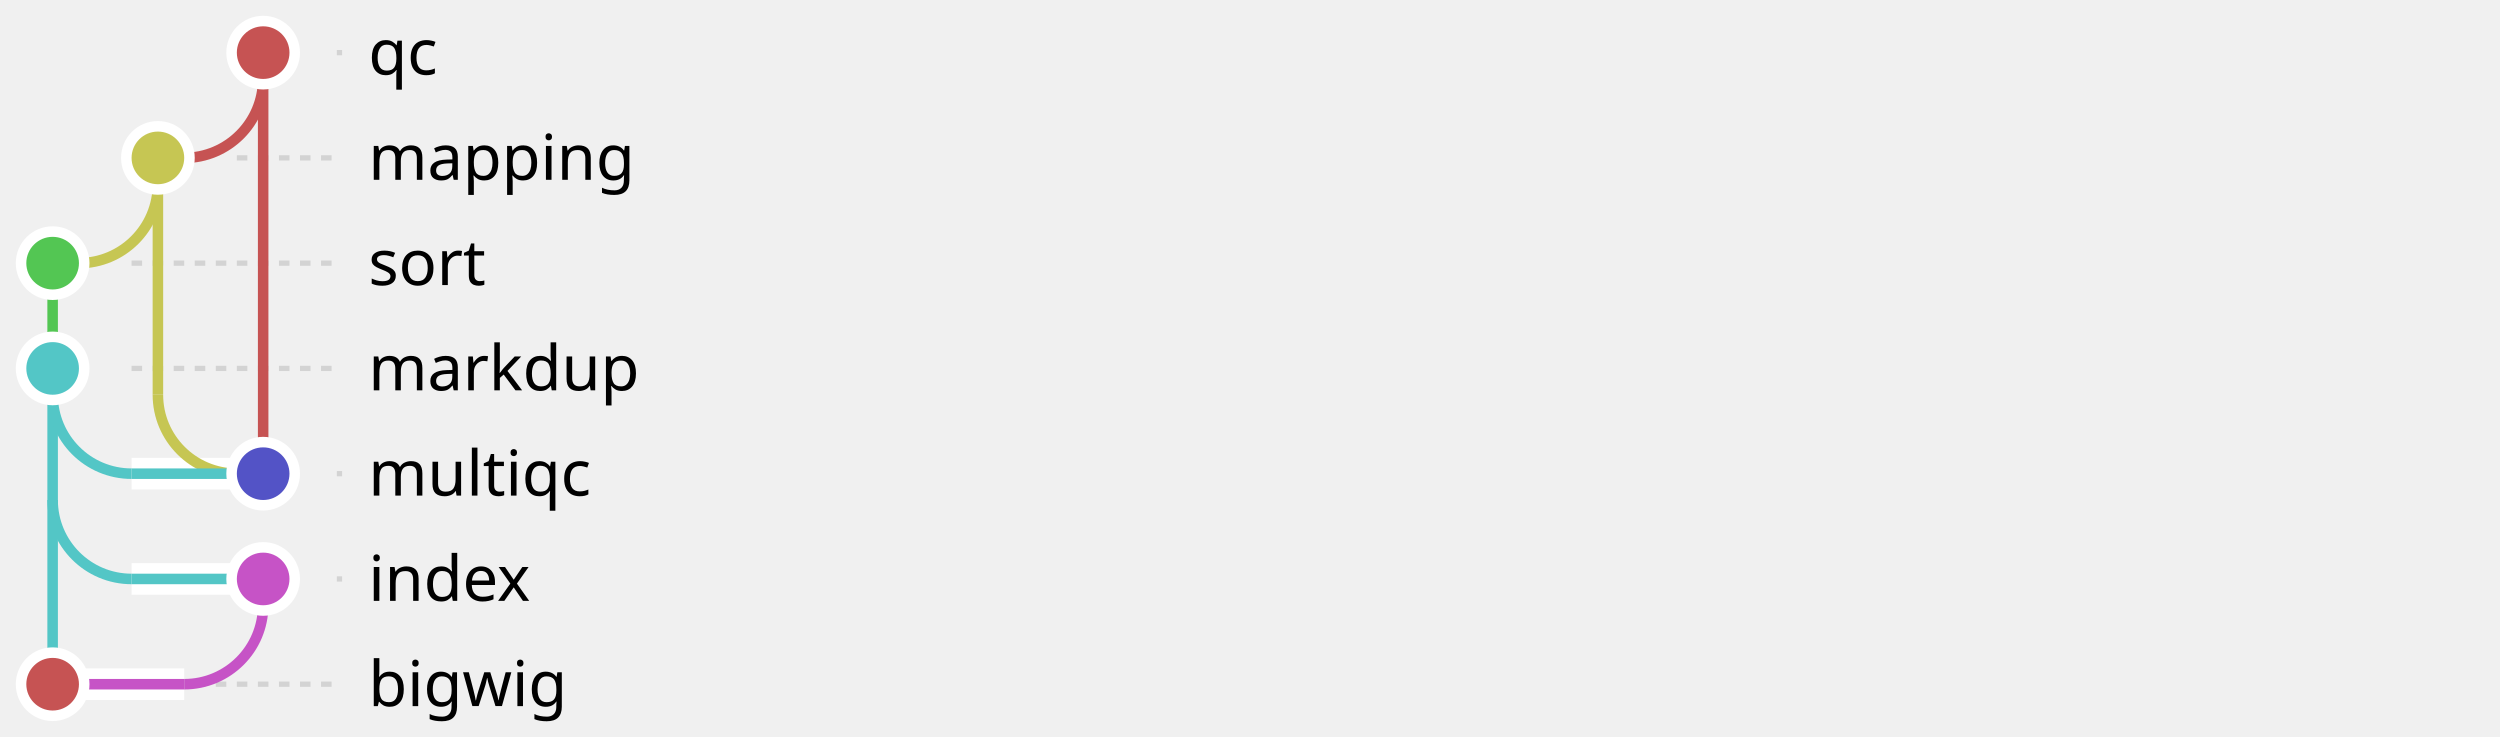
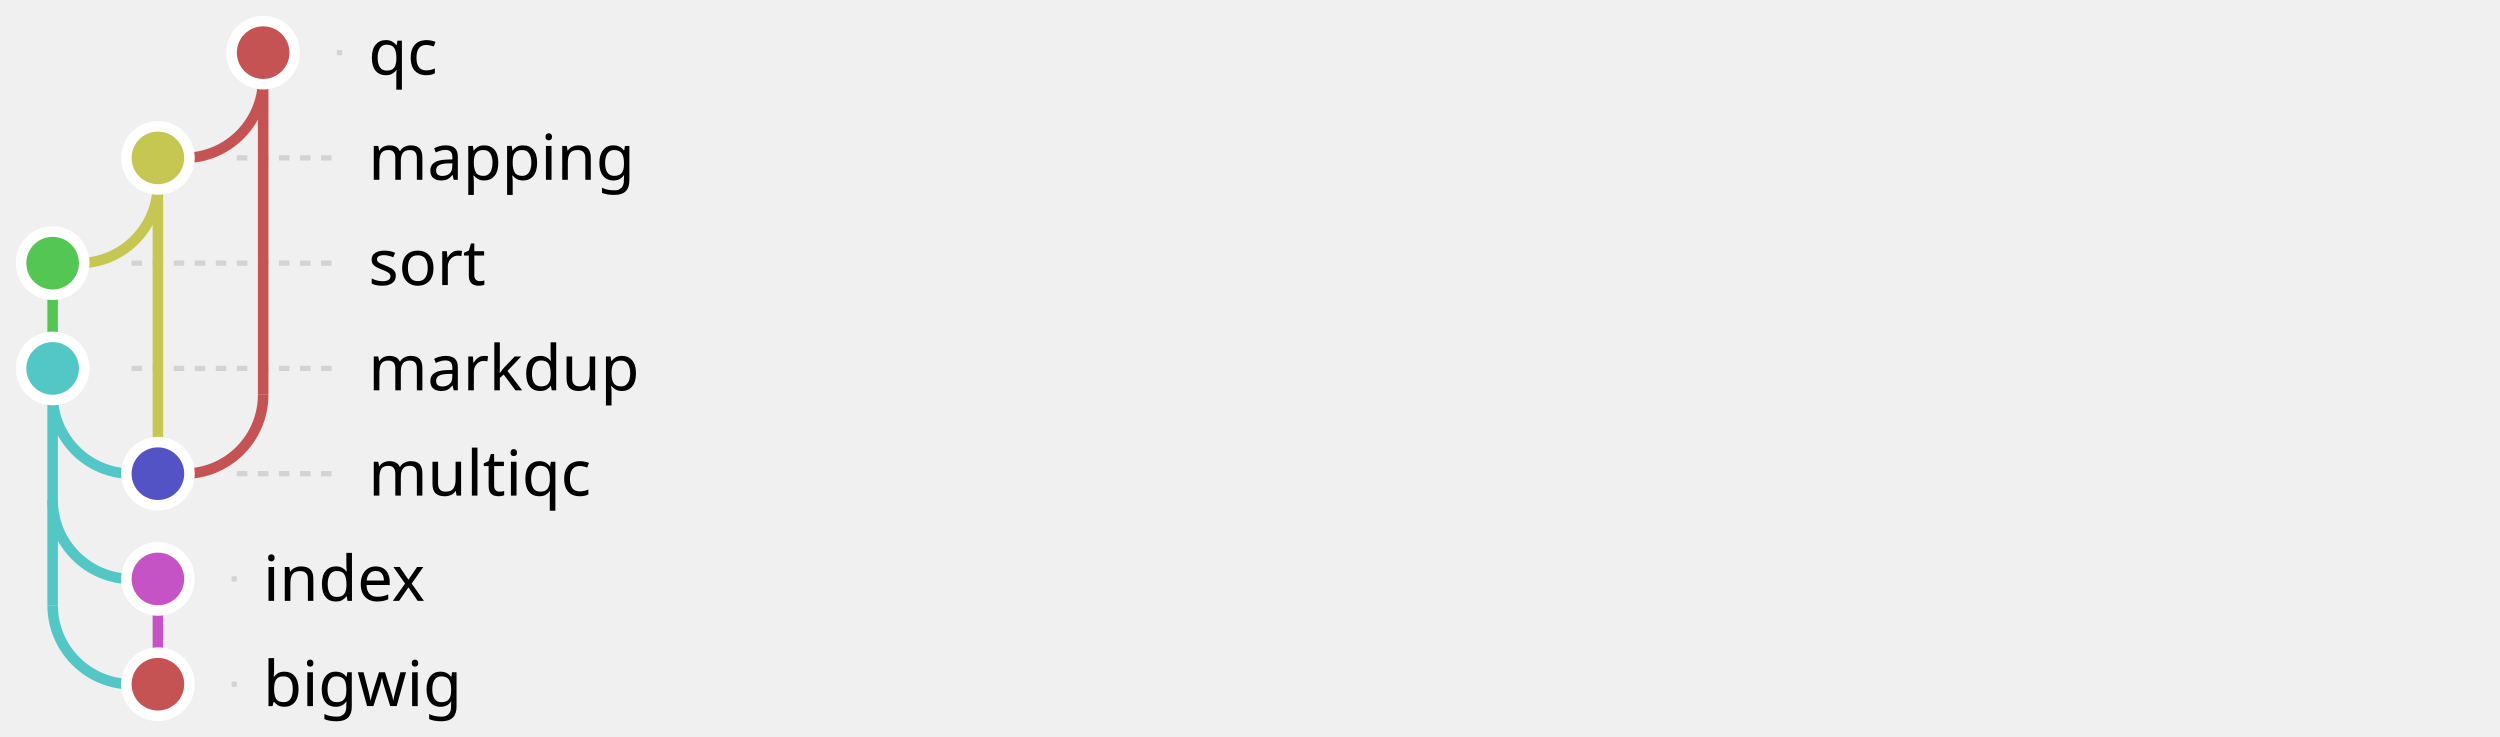
<svg xmlns="http://www.w3.org/2000/svg" baseProfile="full" height="100%" version="1.1" viewBox="25.0,5.0,475.0,140.0" width="100%">
  <defs />
  <g>
    <line stroke="lightgrey" stroke-dasharray="2" x1="90.0" x2="89.0" y1="15.0" y2="15.0" />
    <line stroke="lightgrey" stroke-dasharray="2" x1="70.0" x2="89.0" y1="35.0" y2="35.0" />
    <line stroke="lightgrey" stroke-dasharray="2" x1="50.0" x2="89.0" y1="55.0" y2="55.0" />
    <line stroke="lightgrey" stroke-dasharray="2" x1="50.0" x2="89.0" y1="75.0" y2="75.0" />
-     <line stroke="lightgrey" stroke-dasharray="2" x1="90.0" x2="89.0" y1="95.0" y2="95.0" />
-     <line stroke="lightgrey" stroke-dasharray="2" x1="90.0" x2="89.0" y1="115.0" y2="115.0" />
-     <line stroke="lightgrey" stroke-dasharray="2" x1="50.0" x2="89.0" y1="135.0" y2="135.0" />
+     <line stroke="lightgrey" stroke-dasharray="2" x1="70.0" x2="89.0" y1="95.0" y2="95.0" />
+     <line stroke="lightgrey" stroke-dasharray="2" x1="70.0" x2="69.0" y1="115.0" y2="115.0" />
+     <line stroke="lightgrey" stroke-dasharray="2" x1="70.0" x2="69.0" y1="135.0" y2="135.0" />
  </g>
  <g>
    <line stroke="#53c653" stroke-width="2.0" x1="35.0" x2="35.0" y1="55.0" y2="75.0" />
-     <line stroke="#c6c653" stroke-width="2.0" x1="55.0" x2="55.0" y1="35.0" y2="80.0" />
-     <line stroke="#c65353" stroke-width="2.0" x1="75.0" x2="75.0" y1="15.0" y2="95.0" />
-     <line stroke="#53c6c6" stroke-width="2.0" x1="35.0" x2="35.0" y1="75.0" y2="135.0" />
-     <line stroke="#c653c6" stroke-width="2.0" x1="75.0" x2="75.0" y1="115.0" y2="120.0" />
+     <line stroke="#c6c653" stroke-width="2.0" x1="55.0" x2="55.0" y1="35.0" y2="95.0" />
+     <line stroke="#c65353" stroke-width="2.0" x1="75.0" x2="75.0" y1="15.0" y2="80.0" />
+     <line stroke="#53c6c6" stroke-width="2.0" x1="35.0" x2="35.0" y1="75.0" y2="120.0" />
+     <line stroke="#c653c6" stroke-width="2.0" x1="55.0" x2="55.0" y1="115.0" y2="135.0" />
  </g>
  <g>
    <line stroke="white" stroke-width="6.0" x1="55.0" x2="60.0" y1="35.0" y2="35.0" />
    <line stroke="white" stroke-width="6.0" x1="35.0" x2="40.0" y1="55.0" y2="55.0" />
-     <line stroke="white" stroke-width="6.0" x1="50.0" x2="75.0" y1="95.0" y2="95.0" />
-     <line stroke="white" stroke-width="6.0" x1="50.0" x2="75.0" y1="115.0" y2="115.0" />
-     <line stroke="white" stroke-width="6.0" x1="35.0" x2="60.0" y1="135.0" y2="135.0" />
+     <line stroke="white" stroke-width="6.0" x1="50.0" x2="55.0" y1="95.0" y2="95.0" />
+     <line stroke="white" stroke-width="6.0" x1="55.0" x2="60.0" y1="95.0" y2="95.0" />
+     <line stroke="white" stroke-width="6.0" x1="50.0" x2="55.0" y1="115.0" y2="115.0" />
+     <line stroke="white" stroke-width="6.0" x1="50.0" x2="55.0" y1="135.0" y2="135.0" />
  </g>
  <g>
    <path d="M 75.0,20.0 a15.0,15.0 0 0,1 -15.0,15.0" fill="none" stroke="#c65353" stroke-width="2.0" />
    <line stroke="#c65353" stroke-width="2.0" x1="55.0" x2="60.0" y1="35.0" y2="35.0" />
    <path d="M 55.0,40.0 a15.0,15.0 0 0,1 -15.0,15.0" fill="none" stroke="#c6c653" stroke-width="2.0" />
    <line stroke="#c6c653" stroke-width="2.0" x1="35.0" x2="40.0" y1="55.0" y2="55.0" />
    <path d="M 35.0,80.0 a15.0,15.0 0 0,0 15.0,15.0" fill="none" stroke="#53c6c6" stroke-width="2.0" />
-     <path d="M 55.0,80.0 a15.0,15.0 0 0,0 15.0,15.0" fill="none" stroke="#c6c653" stroke-width="2.0" />
-     <line stroke="#53c6c6" stroke-width="2.0" x1="50.0" x2="75.0" y1="95.0" y2="95.0" />
+     <line stroke="#53c6c6" stroke-width="2.0" x1="50.0" x2="55.0" y1="95.0" y2="95.0" />
+     <path d="M 75.0,80.0 a15.0,15.0 0 0,1 -15.0,15.0" fill="none" stroke="#c65353" stroke-width="2.0" />
+     <line stroke="#c65353" stroke-width="2.0" x1="55.0" x2="60.0" y1="95.0" y2="95.0" />
    <path d="M 35.0,100.0 a15.0,15.0 0 0,0 15.0,15.0" fill="none" stroke="#53c6c6" stroke-width="2.0" />
-     <line stroke="#53c6c6" stroke-width="2.0" x1="50.0" x2="75.0" y1="115.0" y2="115.0" />
-     <path d="M 75.0,120.0 a15.0,15.0 0 0,1 -15.0,15.0" fill="none" stroke="#c653c6" stroke-width="2.0" />
-     <line stroke="#c653c6" stroke-width="2.0" x1="35.0" x2="60.0" y1="135.0" y2="135.0" />
+     <line stroke="#53c6c6" stroke-width="2.0" x1="50.0" x2="55.0" y1="115.0" y2="115.0" />
+     <path d="M 35.0,120.0 a15.0,15.0 0 0,0 15.0,15.0" fill="none" stroke="#53c6c6" stroke-width="2.0" />
+     <line stroke="#53c6c6" stroke-width="2.0" x1="50.0" x2="55.0" y1="135.0" y2="135.0" />
  </g>
  <g>
    <circle cx="75.0" cy="15.0" fill="#c65353" id="Nqc" r="6.0" stroke="white" stroke-width="2.0" />
    <text dominant-baseline="middle" font-family="sans-serif" font-size="inherit" x="95.0" y="15.0">qc</text>
    <circle cx="55.0" cy="35.0" fill="#c6c653" id="Nmapping" r="6.0" stroke="white" stroke-width="2.0" />
    <text dominant-baseline="middle" font-family="sans-serif" font-size="inherit" x="95.0" y="35.0">mapping</text>
    <circle cx="35.0" cy="55.0" fill="#53c653" id="Nsort" r="6.0" stroke="white" stroke-width="2.0" />
    <text dominant-baseline="middle" font-family="sans-serif" font-size="inherit" x="95.0" y="55.0">sort</text>
    <circle cx="35.0" cy="75.0" fill="#53c6c6" id="Nmarkdup" r="6.0" stroke="white" stroke-width="2.0" />
    <text dominant-baseline="middle" font-family="sans-serif" font-size="inherit" x="95.0" y="75.0">markdup</text>
-     <circle cx="75.0" cy="95.0" fill="#5353c6" id="Nmultiqc" r="6.0" stroke="white" stroke-width="2.0" />
+     <circle cx="55.0" cy="95.0" fill="#5353c6" id="Nmultiqc" r="6.0" stroke="white" stroke-width="2.0" />
    <text dominant-baseline="middle" font-family="sans-serif" font-size="inherit" x="95.0" y="95.0">multiqc</text>
-     <circle cx="75.0" cy="115.0" fill="#c653c6" id="Nindex" r="6.0" stroke="white" stroke-width="2.0" />
-     <text dominant-baseline="middle" font-family="sans-serif" font-size="inherit" x="95.0" y="115.0">index</text>
-     <circle cx="35.0" cy="135.0" fill="#c65353" id="Nbigwig" r="6.0" stroke="white" stroke-width="2.0" />
-     <text dominant-baseline="middle" font-family="sans-serif" font-size="inherit" x="95.0" y="135.0">bigwig</text>
+     <circle cx="55.0" cy="115.0" fill="#c653c6" id="Nindex" r="6.0" stroke="white" stroke-width="2.0" />
+     <text dominant-baseline="middle" font-family="sans-serif" font-size="inherit" x="75.0" y="115.0">index</text>
+     <circle cx="55.0" cy="135.0" fill="#c65353" id="Nbigwig" r="6.0" stroke="white" stroke-width="2.0" />
+     <text dominant-baseline="middle" font-family="sans-serif" font-size="inherit" x="75.0" y="135.0">bigwig</text>
  </g>
</svg>
